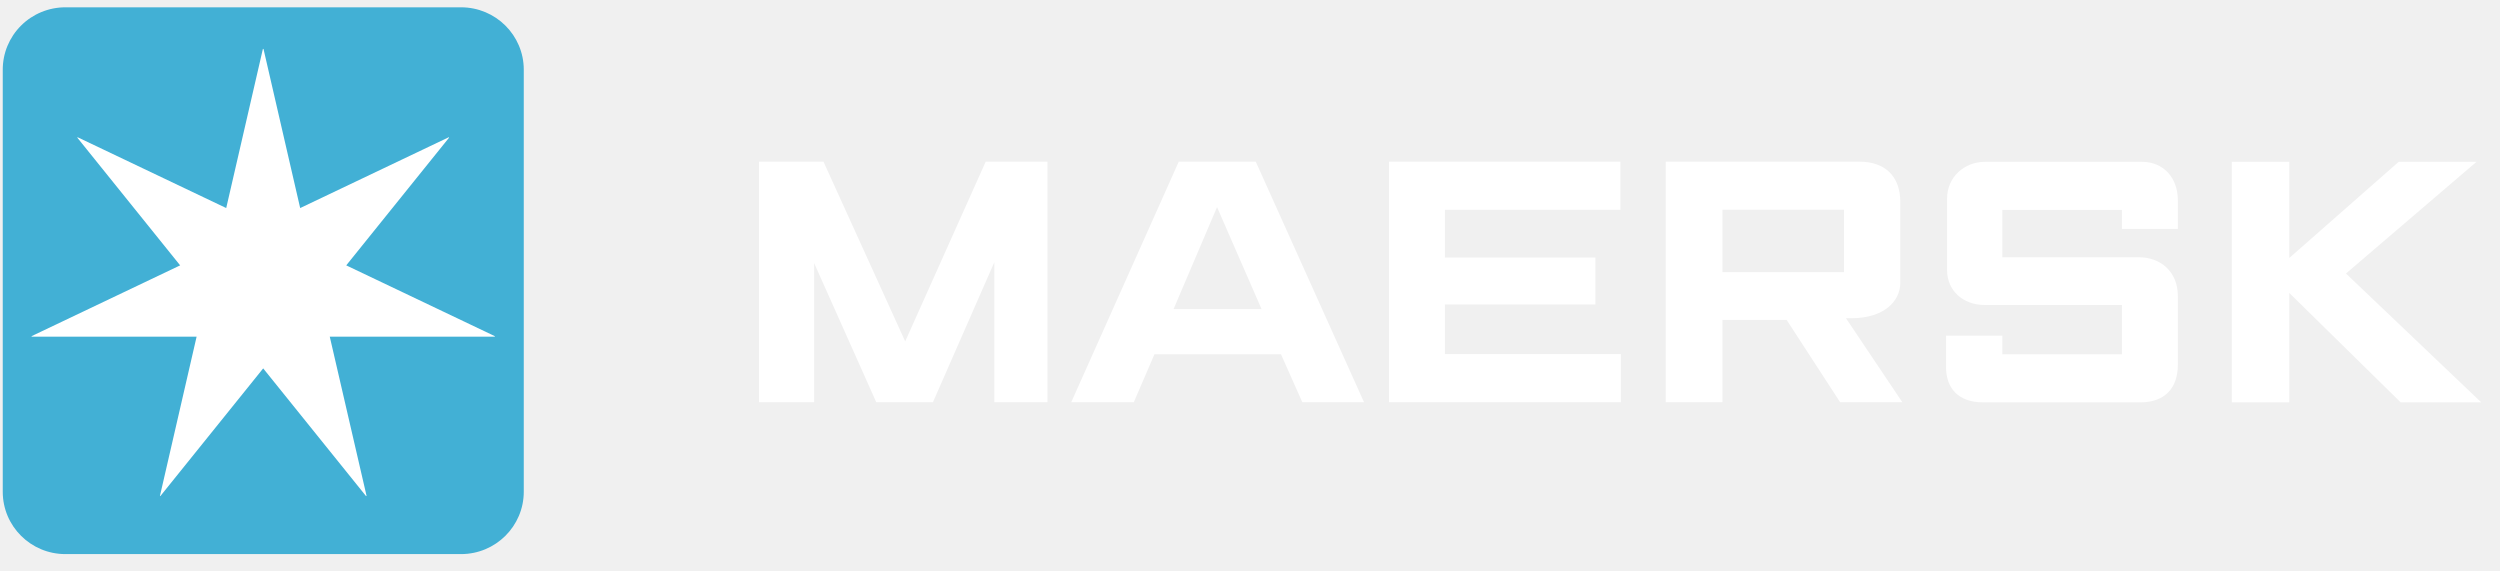
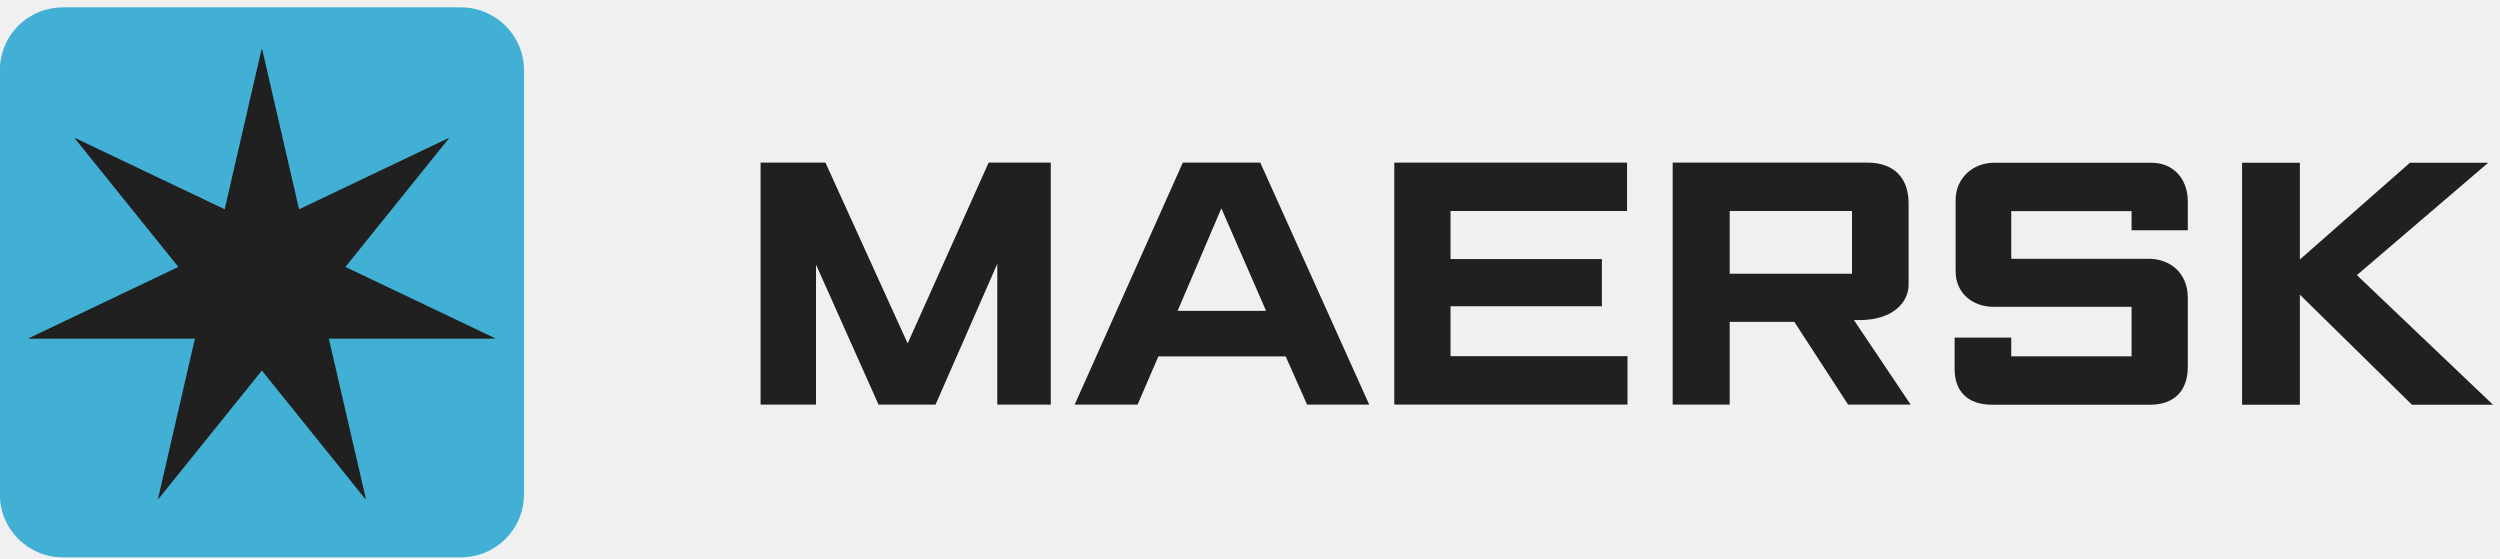
- <svg xmlns="http://www.w3.org/2000/svg" width="171" height="39" viewBox="0 0 171 39" fill="none">
-   <g clip-path="url(#clip0_2012_942)">
-     <path fill-rule="evenodd" clip-rule="evenodd" d="M51.914 27.511V11.058H56.326L61.915 23.353L67.422 11.058H71.648V27.511H68.011V17.939L63.813 27.511H59.936L55.685 17.992V27.511H51.914Z" fill="white" />
-     <path fill-rule="evenodd" clip-rule="evenodd" d="M86.29 21.141L83.246 14.166L80.272 21.141H86.29ZM77.552 27.511H73.273L80.627 11.058H85.894L93.3 27.511H89.078L87.62 24.234H78.964L77.552 27.511Z" fill="white" />
-     <path fill-rule="evenodd" clip-rule="evenodd" d="M95.008 27.511V11.058H110.837V14.348H98.831V17.616H109.125V20.826H98.831V24.22H110.866V27.511H95.008Z" fill="white" />
-     <path fill-rule="evenodd" clip-rule="evenodd" d="M117.815 18.613H126.131V14.348H117.815V18.613ZM113.938 27.511V11.058H127.183C128.953 11.058 129.98 12.074 129.98 13.817V19.345C129.98 20.616 128.845 21.766 126.646 21.766C126.521 21.772 126.394 21.766 126.264 21.766L130.119 27.511H125.864L122.208 21.885H117.815V27.511H113.938Z" fill="white" />
-     <path fill-rule="evenodd" clip-rule="evenodd" d="M136.96 27.521H135.648C133.934 27.521 133.109 26.538 133.109 25.107V22.958H136.96V24.231H145.142V20.863C145.142 20.863 137.255 20.863 135.757 20.863C134.259 20.863 133.179 19.863 133.179 18.475V13.591C133.179 12.113 134.354 11.068 135.783 11.068C137.212 11.068 146.512 11.068 146.512 11.068C147.962 11.068 148.965 12.142 148.965 13.695C148.965 15.246 148.965 15.658 148.965 15.658H145.142V14.358H136.96V17.598H146.318C147.7 17.598 148.965 18.506 148.965 20.252V24.948C148.965 26.548 148.071 27.521 146.399 27.521C144.727 27.521 136.96 27.521 136.96 27.521Z" fill="white" />
-     <path fill-rule="evenodd" clip-rule="evenodd" d="M152.656 27.521V11.066H156.587V17.647L164.073 11.066H169.394L160.464 18.709L169.716 27.521H164.206L156.587 20.037V27.521H152.656Z" fill="white" />
-     <path d="M4.472 0.5H31.534C33.904 0.5 35.826 2.411 35.826 4.768V33.632C35.826 35.989 33.904 37.9 31.534 37.9H4.472C2.106 37.9 0.188 35.992 0.188 33.639V4.775C0.184 3.642 0.634 2.555 1.438 1.753C2.241 0.951 3.333 0.5 4.472 0.5Z" fill="#42B0D5" />
-     <path d="M23.683 18.151L30.718 9.414L30.697 9.387L20.532 14.231L18.023 3.346H17.982L15.473 14.231L5.308 9.387L5.287 9.414L12.322 18.151L2.156 22.995L2.17 23.029H13.448L10.94 33.921L10.967 33.934L18.002 25.198L25.038 33.934L25.072 33.914L22.556 23.029H33.842L33.849 22.995L23.683 18.151Z" fill="white" />
-   </g>
-   <defs>
-     <clipPath id="clip0_2012_942">
-       <rect width="170" height="38" fill="white" transform="translate(0.1875 0.5)" />
-     </clipPath>
-   </defs>
+ <svg xmlns="http://www.w3.org/2000/svg" width="170" height="38" viewBox="0 0 170 38" fill="none">
+   <path fill-rule="evenodd" clip-rule="evenodd" d="M51.719 27.511V11.058H56.13L61.72 23.353L67.227 11.058H71.453V27.511H67.815V17.939L63.618 27.511H59.74L55.489 17.992V27.511H51.719Z" fill="#202020" />
+   <path fill-rule="evenodd" clip-rule="evenodd" d="M86.095 21.141L83.051 14.166L80.077 21.141H86.095ZM77.356 27.511H73.078L80.432 11.058H85.699L93.105 27.511H88.882L87.425 24.234H78.769L77.356 27.511Z" fill="#202020" />
+   <path fill-rule="evenodd" clip-rule="evenodd" d="M94.812 27.511V11.058H110.641V14.348H98.636V17.616H108.929V20.826H98.636V24.22H110.671V27.511H94.812Z" fill="#202020" />
+   <path fill-rule="evenodd" clip-rule="evenodd" d="M117.619 18.613H125.936V14.348H117.619V18.613ZM113.742 27.511V11.058H126.988C128.757 11.058 129.785 12.074 129.785 13.817V19.345C129.785 20.616 128.65 21.766 126.451 21.766C126.326 21.772 126.199 21.766 126.068 21.766L129.924 27.511H125.669L122.013 21.885H117.619V27.511H113.742Z" fill="#202020" />
+   <path fill-rule="evenodd" clip-rule="evenodd" d="M136.765 27.521H135.452C133.739 27.521 132.914 26.538 132.914 25.107V22.958H136.765V24.231H144.947V20.863C144.947 20.863 137.059 20.863 135.562 20.863C134.063 20.863 132.984 19.863 132.984 18.475V13.591C132.984 12.113 134.159 11.068 135.588 11.068C137.017 11.068 146.317 11.068 146.317 11.068C147.767 11.068 148.77 12.142 148.77 13.695C148.77 15.246 148.77 15.658 148.77 15.658H144.947V14.358H136.765V17.598H146.123C147.505 17.598 148.77 18.506 148.77 20.252V24.948C148.77 26.548 147.876 27.521 146.204 27.521C144.532 27.521 136.765 27.521 136.765 27.521Z" fill="#202020" />
+   <path fill-rule="evenodd" clip-rule="evenodd" d="M152.461 27.521V11.066H156.391V17.647L163.878 11.066H169.199L160.268 18.709L169.521 27.521H164.011L156.391 20.037V27.521H152.461Z" fill="#202020" />
+   <path d="M4.277 0.5H31.339C33.709 0.5 35.63 2.411 35.63 4.768V33.632C35.63 35.989 33.709 37.9 31.339 37.9H4.277C1.911 37.9 -0.008 35.992 -0.008 33.639V4.775C-0.011 3.642 0.438 2.555 1.242 1.753C2.046 0.951 3.138 0.5 4.277 0.5Z" fill="#42B0D5" />
+   <path d="M23.488 18.151L30.523 9.414L30.502 9.387L20.336 14.231L17.828 3.346H17.786L15.278 14.231L5.112 9.387L5.091 9.414L12.127 18.151L1.961 22.995L1.975 23.029H13.253L10.744 33.921L10.772 33.934L17.807 25.198L24.842 33.934L24.877 33.914L22.361 23.029H33.646L33.653 22.995L23.488 18.151Z" fill="#202020" />
</svg>
